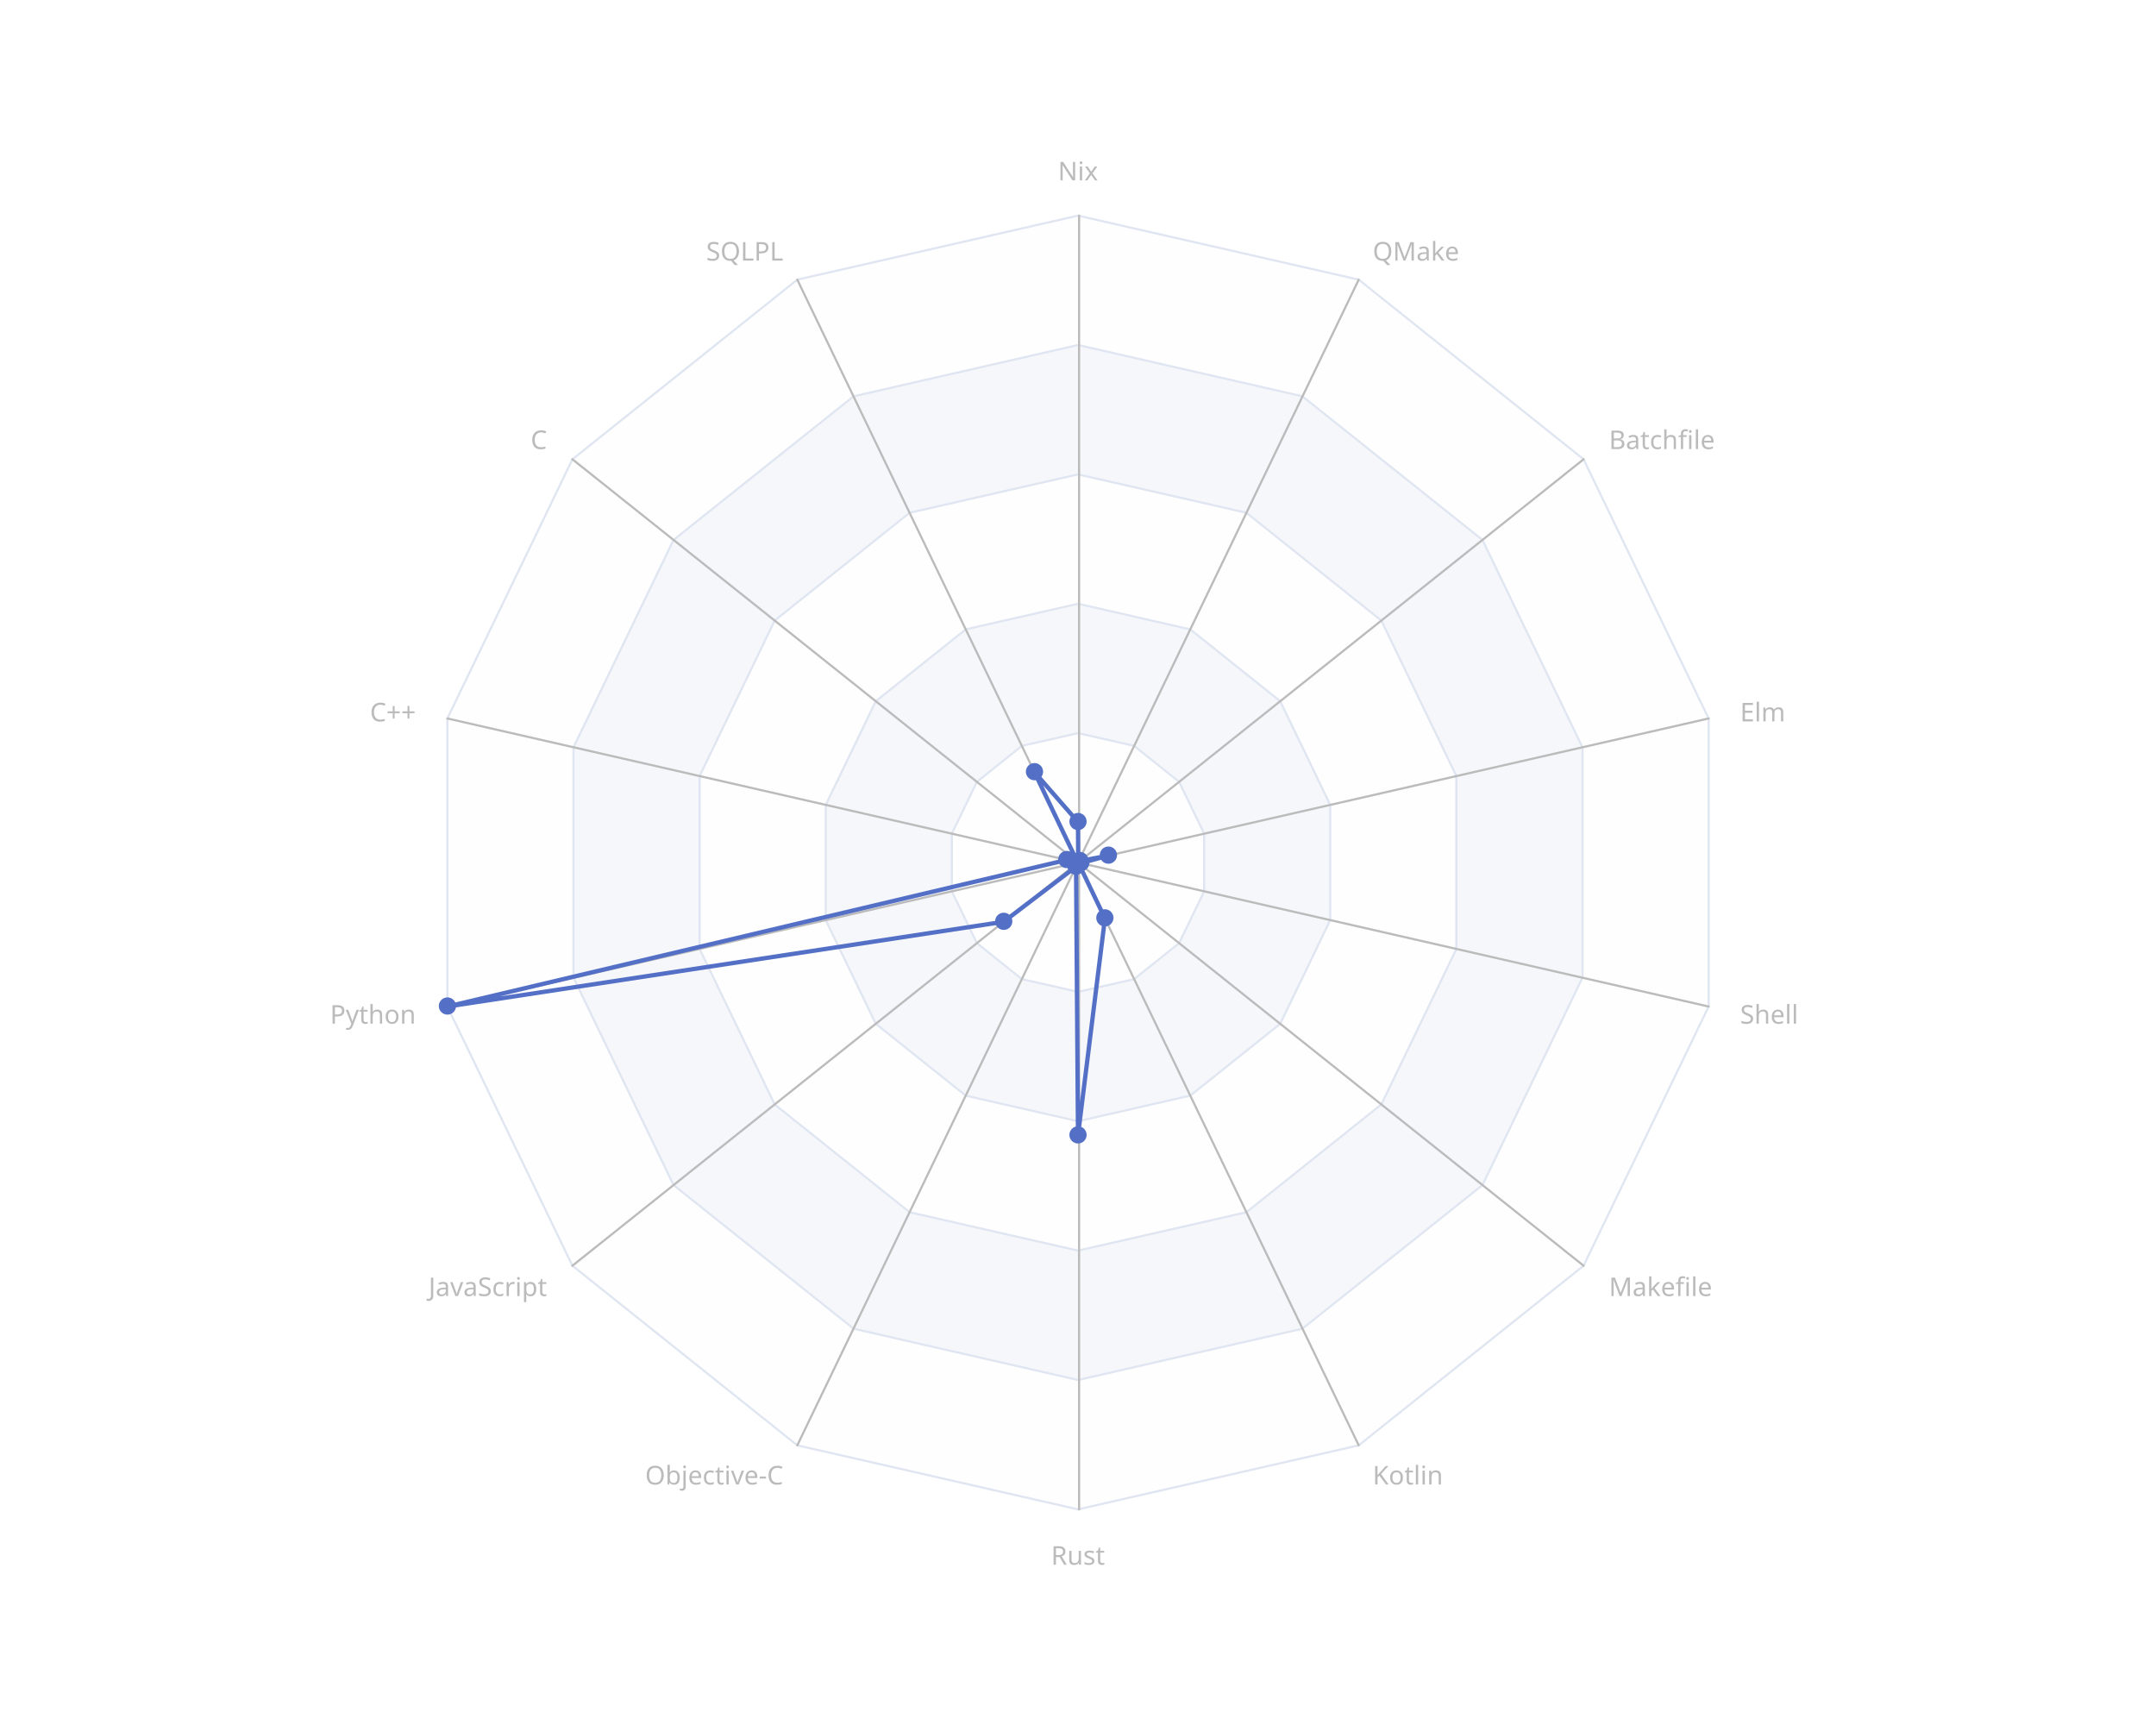
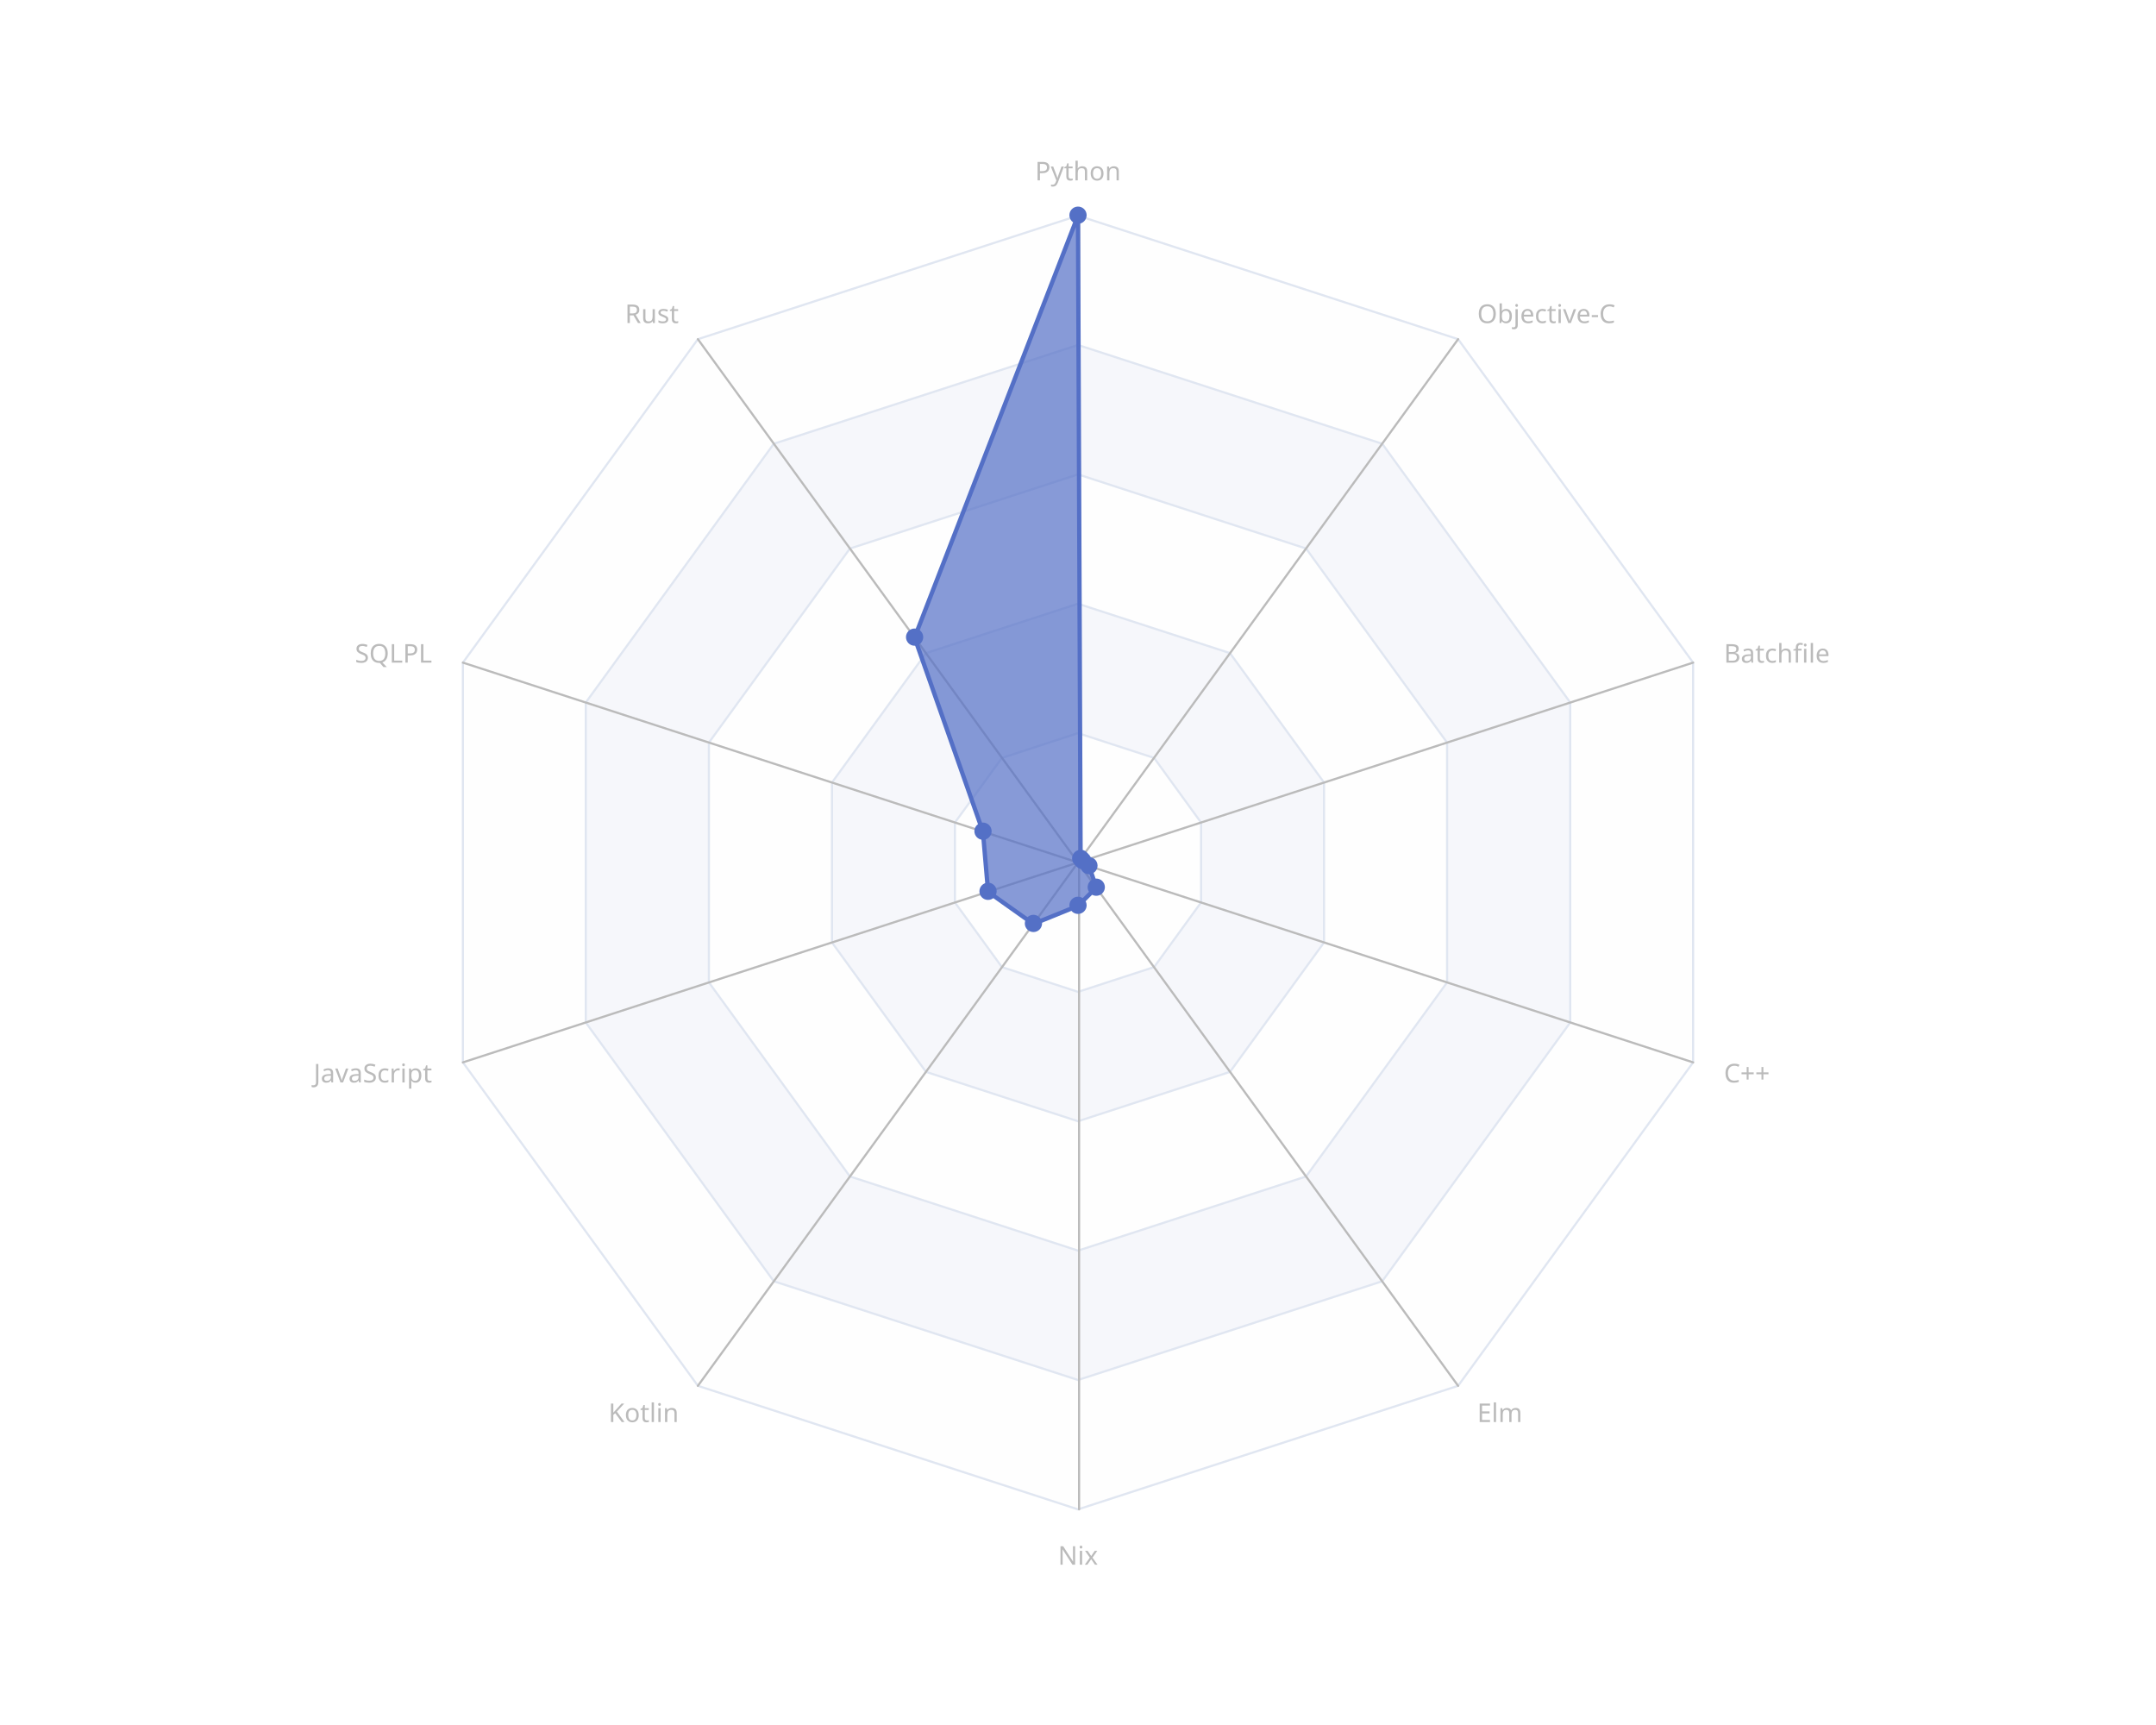
<svg xmlns="http://www.w3.org/2000/svg" width="1000" height="800" version="1.1" baseProfile="full" viewBox="0 0 1000 800">
  <rect width="1000" height="800" x="0" y="0" id="0" fill="none" />
-   <path d="M500 340L474 345.9L453.1 362.6L441.5 386.6L441.5 413.4L453.1 437.4L474 454.1L500 460L526 454.1L546.9 437.4L558.5 413.4L558.5 386.6L546.9 362.6L526 345.9L500 340L500 400ZM500 220L421.9 237.8L359.3 287.8L324.5 359.9L324.5 440.1L359.3 512.2L421.9 562.2L500 580L578.1 562.2L640.7 512.2L675.5 440.1L675.5 359.9L640.7 287.8L578.1 237.8L500 220L500 280L552.1 291.9L593.8 325.2L617 373.3L617 426.7L593.8 474.8L552.1 508.1L500 520L447.9 508.1L406.2 474.8L383 426.7L383 373.3L406.2 325.2L447.9 291.9L500 280ZM500 100L369.8 129.7L265.5 213L207.5 333.2L207.5 466.8L265.5 587L369.8 670.3L500 700L630.2 670.3L734.5 587L792.5 466.8L792.5 333.2L734.5 213L630.2 129.7L500 100L500 160L604.1 183.8L687.6 250.4L734 346.6L734 453.4L687.6 549.6L604.1 616.2L500 640L395.9 616.2L312.4 549.6L266 453.4L266 346.6L312.4 250.4L395.9 183.8L500 160Z" fill="rgb(250,250,250)" fill-opacity="0.2" />
-   <path d="M500 280L447.9 291.9L406.2 325.2L383 373.3L383 426.7L406.2 474.8L447.9 508.1L500 520L552.1 508.1L593.8 474.8L617 426.7L617 373.3L593.8 325.2L552.1 291.9L500 280L500 340L526 345.9L546.9 362.6L558.5 386.6L558.5 413.4L546.9 437.4L526 454.1L500 460L474 454.1L453.1 437.4L441.5 413.4L441.5 386.6L453.1 362.6L474 345.9L500 340ZM500 160L395.9 183.8L312.4 250.4L266 346.6L266 453.4L312.4 549.6L395.9 616.2L500 640L604.1 616.2L687.6 549.6L734 453.4L734 346.6L687.6 250.4L604.1 183.8L500 160L500 220L578.1 237.8L640.7 287.8L675.5 359.9L675.5 440.1L640.7 512.2L578.1 562.2L500 580L421.9 562.2L359.3 512.2L324.5 440.1L324.5 359.9L359.3 287.8L421.9 237.8L500 220Z" fill="rgb(210,219,238)" fill-opacity="0.2" />
-   <path d="M500 400M500 340L474 345.9L453.1 362.6L441.5 386.6L441.5 413.4L453.1 437.4L474 454.1L500 460L526 454.1L546.9 437.4L558.5 413.4L558.5 386.6L546.9 362.6L526 345.9L500 340M500 280L447.9 291.9L406.2 325.2L383 373.3L383 426.7L406.2 474.8L447.9 508.1L500 520L552.1 508.1L593.8 474.8L617 426.7L617 373.3L593.8 325.2L552.1 291.9L500 280M500 220L421.9 237.8L359.3 287.8L324.5 359.9L324.5 440.1L359.3 512.2L421.9 562.2L500 580L578.1 562.2L640.7 512.2L675.5 440.1L675.5 359.9L640.7 287.8L578.1 237.8L500 220M500 160L395.9 183.8L312.4 250.4L266 346.6L266 453.4L312.4 549.6L395.9 616.2L500 640L604.1 616.2L687.6 549.6L734 453.4L734 346.6L687.6 250.4L604.1 183.8L500 160M500 100L369.8 129.7L265.5 213L207.5 333.2L207.5 466.8L265.5 587L369.8 670.3L500 700L630.2 670.3L734.5 587L792.5 466.8L792.5 333.2L734.5 213L630.2 129.7L500 100" fill="none" stroke="#E0E6F1" />
+   <path d="M500 340L464.7 351.5L442.9 381.5L442.9 418.5L464.7 448.5L500 460L535.3 448.5L557.1 418.5L557.1 381.5L535.3 351.5L500 340L500 400ZM500 220L394.2 254.4L328.8 344.4L328.8 455.6L394.2 545.6L500 580L605.8 545.6L671.2 455.6L671.2 344.4L605.8 254.4L500 220L500 280L570.5 302.9L614.1 362.9L614.1 437.1L570.5 497.1L500 520L429.5 497.1L385.9 437.1L385.9 362.9L429.5 302.9L500 280ZM500 100L323.7 157.3L214.7 307.3L214.7 492.7L323.7 642.7L500 700L676.3 642.7L785.3 492.7L785.3 307.3L676.3 157.3L500 100L500 160L641.1 205.8L728.3 325.8L728.3 474.2L641.1 594.2L500 640L358.9 594.2L271.7 474.2L271.7 325.8L358.9 205.8L500 160Z" fill="rgb(250,250,250)" fill-opacity="0.2" />
+   <path d="M500 280L429.5 302.9L385.9 362.9L385.9 437.1L429.5 497.1L500 520L570.5 497.1L614.1 437.1L614.1 362.9L570.5 302.9L500 280L500 340L535.3 351.5L557.1 381.5L557.1 418.5L535.3 448.5L500 460L464.7 448.5L442.9 418.5L442.9 381.5L464.7 351.5L500 340ZM500 160L358.9 205.8L271.7 325.8L271.7 474.2L358.9 594.2L500 640L641.1 594.2L728.3 474.2L728.3 325.8L641.1 205.8L500 160L500 220L605.8 254.4L671.2 344.4L671.2 455.6L605.8 545.6L500 580L394.2 545.6L328.8 455.6L328.8 344.4L394.2 254.4L500 220Z" fill="rgb(210,219,238)" fill-opacity="0.2" />
+   <path d="M500 400M500 340L464.7 351.5L442.9 381.5L442.9 418.5L464.7 448.5L500 460L535.3 448.5L557.1 418.5L557.1 381.5L535.3 351.5L500 340M500 280L429.5 302.9L385.9 362.9L385.9 437.1L429.5 497.1L500 520L570.5 497.1L614.1 437.1L614.1 362.9L570.5 302.9L500 280M500 220L394.2 254.4L328.8 344.4L328.8 455.6L394.2 545.6L500 580L605.8 545.6L671.2 455.6L671.2 344.4L605.8 254.4L500 220M500 160L358.9 205.8L271.7 325.8L271.7 474.2L358.9 594.2L500 640L641.1 594.2L728.3 474.2L728.3 325.8L641.1 205.8L500 160M500 100L323.7 157.3L214.7 307.3L214.7 492.7L323.7 642.7L500 700L676.3 642.7L785.3 492.7L785.3 307.3L676.3 157.3L500 100" fill="none" stroke="#E0E6F1" />
  <path d="M500.5 400L500.5 100" fill="none" stroke="#bbb" stroke-linecap="round" />
-   <text dominant-baseline="central" text-anchor="middle" style="font-size:12px;font-family:sans-serif;" y="-6" transform="translate(500 85)" fill="#bbb">Nix</text>
-   <path d="M500 400L369.8 129.7" fill="none" stroke="#bbb" stroke-linecap="round" />
-   <text dominant-baseline="central" text-anchor="end" style="font-size:12px;font-family:sans-serif;" transform="translate(363.3266 116.1948)" fill="#bbb">SQLPL</text>
-   <path d="M500 400L265.5 213" fill="none" stroke="#bbb" stroke-linecap="round" />
-   <text dominant-baseline="central" text-anchor="end" style="font-size:12px;font-family:sans-serif;" transform="translate(253.7231 203.6007)" fill="#bbb">C</text>
-   <path d="M500 400L207.5 333.2" fill="none" stroke="#bbb" stroke-linecap="round" />
-   <text dominant-baseline="central" text-anchor="end" style="font-size:12px;font-family:sans-serif;" transform="translate(192.8977 329.9059)" fill="#bbb">C++</text>
-   <path d="M500 400L207.5 466.8" fill="none" stroke="#bbb" stroke-linecap="round" />
-   <text dominant-baseline="central" text-anchor="end" style="font-size:12px;font-family:sans-serif;" transform="translate(192.8977 470.0941)" fill="#bbb">Python</text>
-   <path d="M500 400L265.5 587" fill="none" stroke="#bbb" stroke-linecap="round" />
-   <text dominant-baseline="central" text-anchor="end" style="font-size:12px;font-family:sans-serif;" transform="translate(253.7231 596.3993)" fill="#bbb">JavaScript</text>
-   <path d="M500 400L369.8 670.3" fill="none" stroke="#bbb" stroke-linecap="round" />
-   <text dominant-baseline="central" text-anchor="end" style="font-size:12px;font-family:sans-serif;" transform="translate(363.3266 683.8052)" fill="#bbb">Objective-C</text>
+   <text dominant-baseline="central" text-anchor="middle" style="font-size:12px;font-family:sans-serif;" y="-6" transform="translate(500 85)" fill="#bbb">Python</text>
+   <path d="M500 400L323.7 157.3" fill="none" stroke="#bbb" stroke-linecap="round" />
+   <text dominant-baseline="central" text-anchor="end" style="font-size:12px;font-family:sans-serif;" transform="translate(314.8476 145.1596)" fill="#bbb">Rust</text>
+   <path d="M500 400L214.7 307.3" fill="none" stroke="#bbb" stroke-linecap="round" />
+   <text dominant-baseline="central" text-anchor="end" style="font-size:12px;font-family:sans-serif;" transform="translate(200.4172 302.6596)" fill="#bbb">SQLPL</text>
+   <path d="M500 400L214.7 492.7" fill="none" stroke="#bbb" stroke-linecap="round" />
+   <text dominant-baseline="central" text-anchor="end" style="font-size:12px;font-family:sans-serif;" transform="translate(200.4172 497.3404)" fill="#bbb">JavaScript</text>
+   <path d="M500 400L323.7 642.7" fill="none" stroke="#bbb" stroke-linecap="round" />
+   <text dominant-baseline="central" text-anchor="end" style="font-size:12px;font-family:sans-serif;" transform="translate(314.8476 654.8404)" fill="#bbb">Kotlin</text>
  <path d="M500.5 400L500.5 700" fill="none" stroke="#bbb" stroke-linecap="round" />
-   <text dominant-baseline="central" text-anchor="middle" style="font-size:12px;font-family:sans-serif;" y="6" transform="translate(500 715)" fill="#bbb">Rust</text>
-   <path d="M500 400L630.2 670.3" fill="none" stroke="#bbb" stroke-linecap="round" />
-   <text dominant-baseline="central" text-anchor="start" style="font-size:12px;font-family:sans-serif;" transform="translate(636.6734 683.8052)" fill="#bbb">Kotlin</text>
-   <path d="M500 400L734.5 587" fill="none" stroke="#bbb" stroke-linecap="round" />
-   <text dominant-baseline="central" text-anchor="start" style="font-size:12px;font-family:sans-serif;" transform="translate(746.2769 596.3993)" fill="#bbb">Makefile</text>
-   <path d="M500 400L792.5 466.8" fill="none" stroke="#bbb" stroke-linecap="round" />
-   <text dominant-baseline="central" text-anchor="start" style="font-size:12px;font-family:sans-serif;" transform="translate(807.1023 470.0941)" fill="#bbb">Shell</text>
-   <path d="M500 400L792.5 333.2" fill="none" stroke="#bbb" stroke-linecap="round" />
-   <text dominant-baseline="central" text-anchor="start" style="font-size:12px;font-family:sans-serif;" transform="translate(807.1023 329.9059)" fill="#bbb">Elm</text>
-   <path d="M500 400L734.5 213" fill="none" stroke="#bbb" stroke-linecap="round" />
-   <text dominant-baseline="central" text-anchor="start" style="font-size:12px;font-family:sans-serif;" transform="translate(746.2769 203.6007)" fill="#bbb">Batchfile</text>
-   <path d="M500 400L630.2 129.7" fill="none" stroke="#bbb" stroke-linecap="round" />
-   <text dominant-baseline="central" text-anchor="start" style="font-size:12px;font-family:sans-serif;" transform="translate(636.6734 116.1948)" fill="#bbb">QMake</text>
-   <polyline points="500 381.2 479.8 358.1 499.8 399.9 494.8 398.8 207.5 466.8 465.5 427.5 499.1 401.9 500 526.5 512.5 425.9 500.1 400 501.3 400.3 514.1 396.8 500.9 399.3 500.1 399.8 500 381.2" fill="none" stroke="#5470c6" stroke-width="2" stroke-linejoin="round" />
-   <path d="M1 0A1 1 0 1 1 1 -0.1A1 1 0 0 1 1 0" transform="matrix(4,0,0,4,500,381.2008)" fill="#5470c6" />
-   <path d="M1 0A1 1 0 1 1 1 -0.1A1 1 0 0 1 1 0" transform="matrix(4,0,0,4,479.81,358.075)" fill="#5470c6" />
-   <path d="M1 0A1 1 0 1 1 1 -0.1A1 1 0 0 1 1 0" transform="matrix(4,0,0,4,499.8284,399.8631)" fill="#5470c6" />
-   <path d="M1 0A1 1 0 1 1 1 -0.1A1 1 0 0 1 1 0" transform="matrix(4,0,0,4,494.7886,398.8105)" fill="#5470c6" />
-   <path d="M1 0A1 1 0 1 1 1 -0.1A1 1 0 0 1 1 0" transform="matrix(4,0,0,4,207.5216,466.7563)" fill="#5470c6" />
-   <path d="M1 0A1 1 0 1 1 1 -0.1A1 1 0 0 1 1 0" transform="matrix(4,0,0,4,465.5469,427.4754)" fill="#5470c6" />
-   <path d="M1 0A1 1 0 1 1 1 -0.1A1 1 0 0 1 1 0" transform="matrix(4,0,0,4,499.0757,401.9194)" fill="#5470c6" />
-   <path d="M1 0A1 1 0 1 1 1 -0.1A1 1 0 0 1 1 0" transform="matrix(4,0,0,4,500,526.5203)" fill="#5470c6" />
-   <path d="M1 0A1 1 0 1 1 1 -0.1A1 1 0 0 1 1 0" transform="matrix(4,0,0,4,512.4591,425.8716)" fill="#5470c6" />
-   <path d="M1 0A1 1 0 1 1 1 -0.1A1 1 0 0 1 1 0" transform="matrix(4,0,0,4,500.0505,400.0403)" fill="#5470c6" />
-   <path d="M1 0A1 1 0 1 1 1 -0.1A1 1 0 0 1 1 0" transform="matrix(4,0,0,4,501.3091,400.2988)" fill="#5470c6" />
-   <path d="M1 0A1 1 0 1 1 1 -0.1A1 1 0 0 1 1 0" transform="matrix(4,0,0,4,514.0984,396.7821)" fill="#5470c6" />
-   <path d="M1 0A1 1 0 1 1 1 -0.1A1 1 0 0 1 1 0" transform="matrix(4,0,0,4,500.8984,399.2835)" fill="#5470c6" />
-   <path d="M1 0A1 1 0 1 1 1 -0.1A1 1 0 0 1 1 0" transform="matrix(4,0,0,4,500.1176,399.7557)" fill="#5470c6" />
+   <text dominant-baseline="central" text-anchor="middle" style="font-size:12px;font-family:sans-serif;" y="6" transform="translate(500 715)" fill="#bbb">Nix</text>
+   <path d="M500 400L676.3 642.7" fill="none" stroke="#bbb" stroke-linecap="round" />
+   <text dominant-baseline="central" text-anchor="start" style="font-size:12px;font-family:sans-serif;" transform="translate(685.1524 654.8404)" fill="#bbb">Elm</text>
+   <path d="M500 400L785.3 492.7" fill="none" stroke="#bbb" stroke-linecap="round" />
+   <text dominant-baseline="central" text-anchor="start" style="font-size:12px;font-family:sans-serif;" transform="translate(799.5828 497.3404)" fill="#bbb">C++</text>
+   <path d="M500 400L785.3 307.3" fill="none" stroke="#bbb" stroke-linecap="round" />
+   <text dominant-baseline="central" text-anchor="start" style="font-size:12px;font-family:sans-serif;" transform="translate(799.5828 302.6596)" fill="#bbb">Batchfile</text>
+   <path d="M500 400L676.3 157.3" fill="none" stroke="#bbb" stroke-linecap="round" />
+   <text dominant-baseline="central" text-anchor="start" style="font-size:12px;font-family:sans-serif;" transform="translate(685.1524 145.1596)" fill="#bbb">Objective-C</text>
+   <polyline points="500 100 424.2 295.7 455.9 385.7 458.3 413.6 479.3 428.5 500 420.1 508.5 411.6 505.1 401.6 502.2 399.3 501.2 398.3 500 100" fill="none" stroke="#5470c6" stroke-width="2" stroke-linejoin="round" />
+   <polygon points="500 100 424.2 295.7 455.9 385.7 458.3 413.6 479.3 428.5 500 420.1 508.5 411.6 505.1 401.6 502.2 399.3 501.2 398.3 500 100" fill="#5470c6" fill-opacity="0.7" />
+   <path d="M1 0A1 1 0 1 1 1 -0.1A1 1 0 0 1 1 0" transform="matrix(4,0,0,4,500,100)" fill="#5470c6" />
+   <path d="M1 0A1 1 0 1 1 1 -0.1A1 1 0 0 1 1 0" transform="matrix(4,0,0,4,424.2063,295.6789)" fill="#5470c6" />
+   <path d="M1 0A1 1 0 1 1 1 -0.1A1 1 0 0 1 1 0" transform="matrix(4,0,0,4,455.9339,385.6821)" fill="#5470c6" />
+   <path d="M1 0A1 1 0 1 1 1 -0.1A1 1 0 0 1 1 0" transform="matrix(4,0,0,4,458.2693,413.5591)" fill="#5470c6" />
+   <path d="M1 0A1 1 0 1 1 1 -0.1A1 1 0 0 1 1 0" transform="matrix(4,0,0,4,479.3249,428.4569)" fill="#5470c6" />
+   <path d="M1 0A1 1 0 1 1 1 -0.1A1 1 0 0 1 1 0" transform="matrix(4,0,0,4,500,420.0557)" fill="#5470c6" />
+   <path d="M1 0A1 1 0 1 1 1 -0.1A1 1 0 0 1 1 0" transform="matrix(4,0,0,4,508.4635,411.649)" fill="#5470c6" />
+   <path d="M1 0A1 1 0 1 1 1 -0.1A1 1 0 0 1 1 0" transform="matrix(4,0,0,4,505.062,401.6447)" fill="#5470c6" />
+   <path d="M1 0A1 1 0 1 1 1 -0.1A1 1 0 0 1 1 0" transform="matrix(4,0,0,4,502.1764,399.2928)" fill="#5470c6" />
+   <path d="M1 0A1 1 0 1 1 1 -0.1A1 1 0 0 1 1 0" transform="matrix(4,0,0,4,501.2469,398.2839)" fill="#5470c6" />
</svg>
